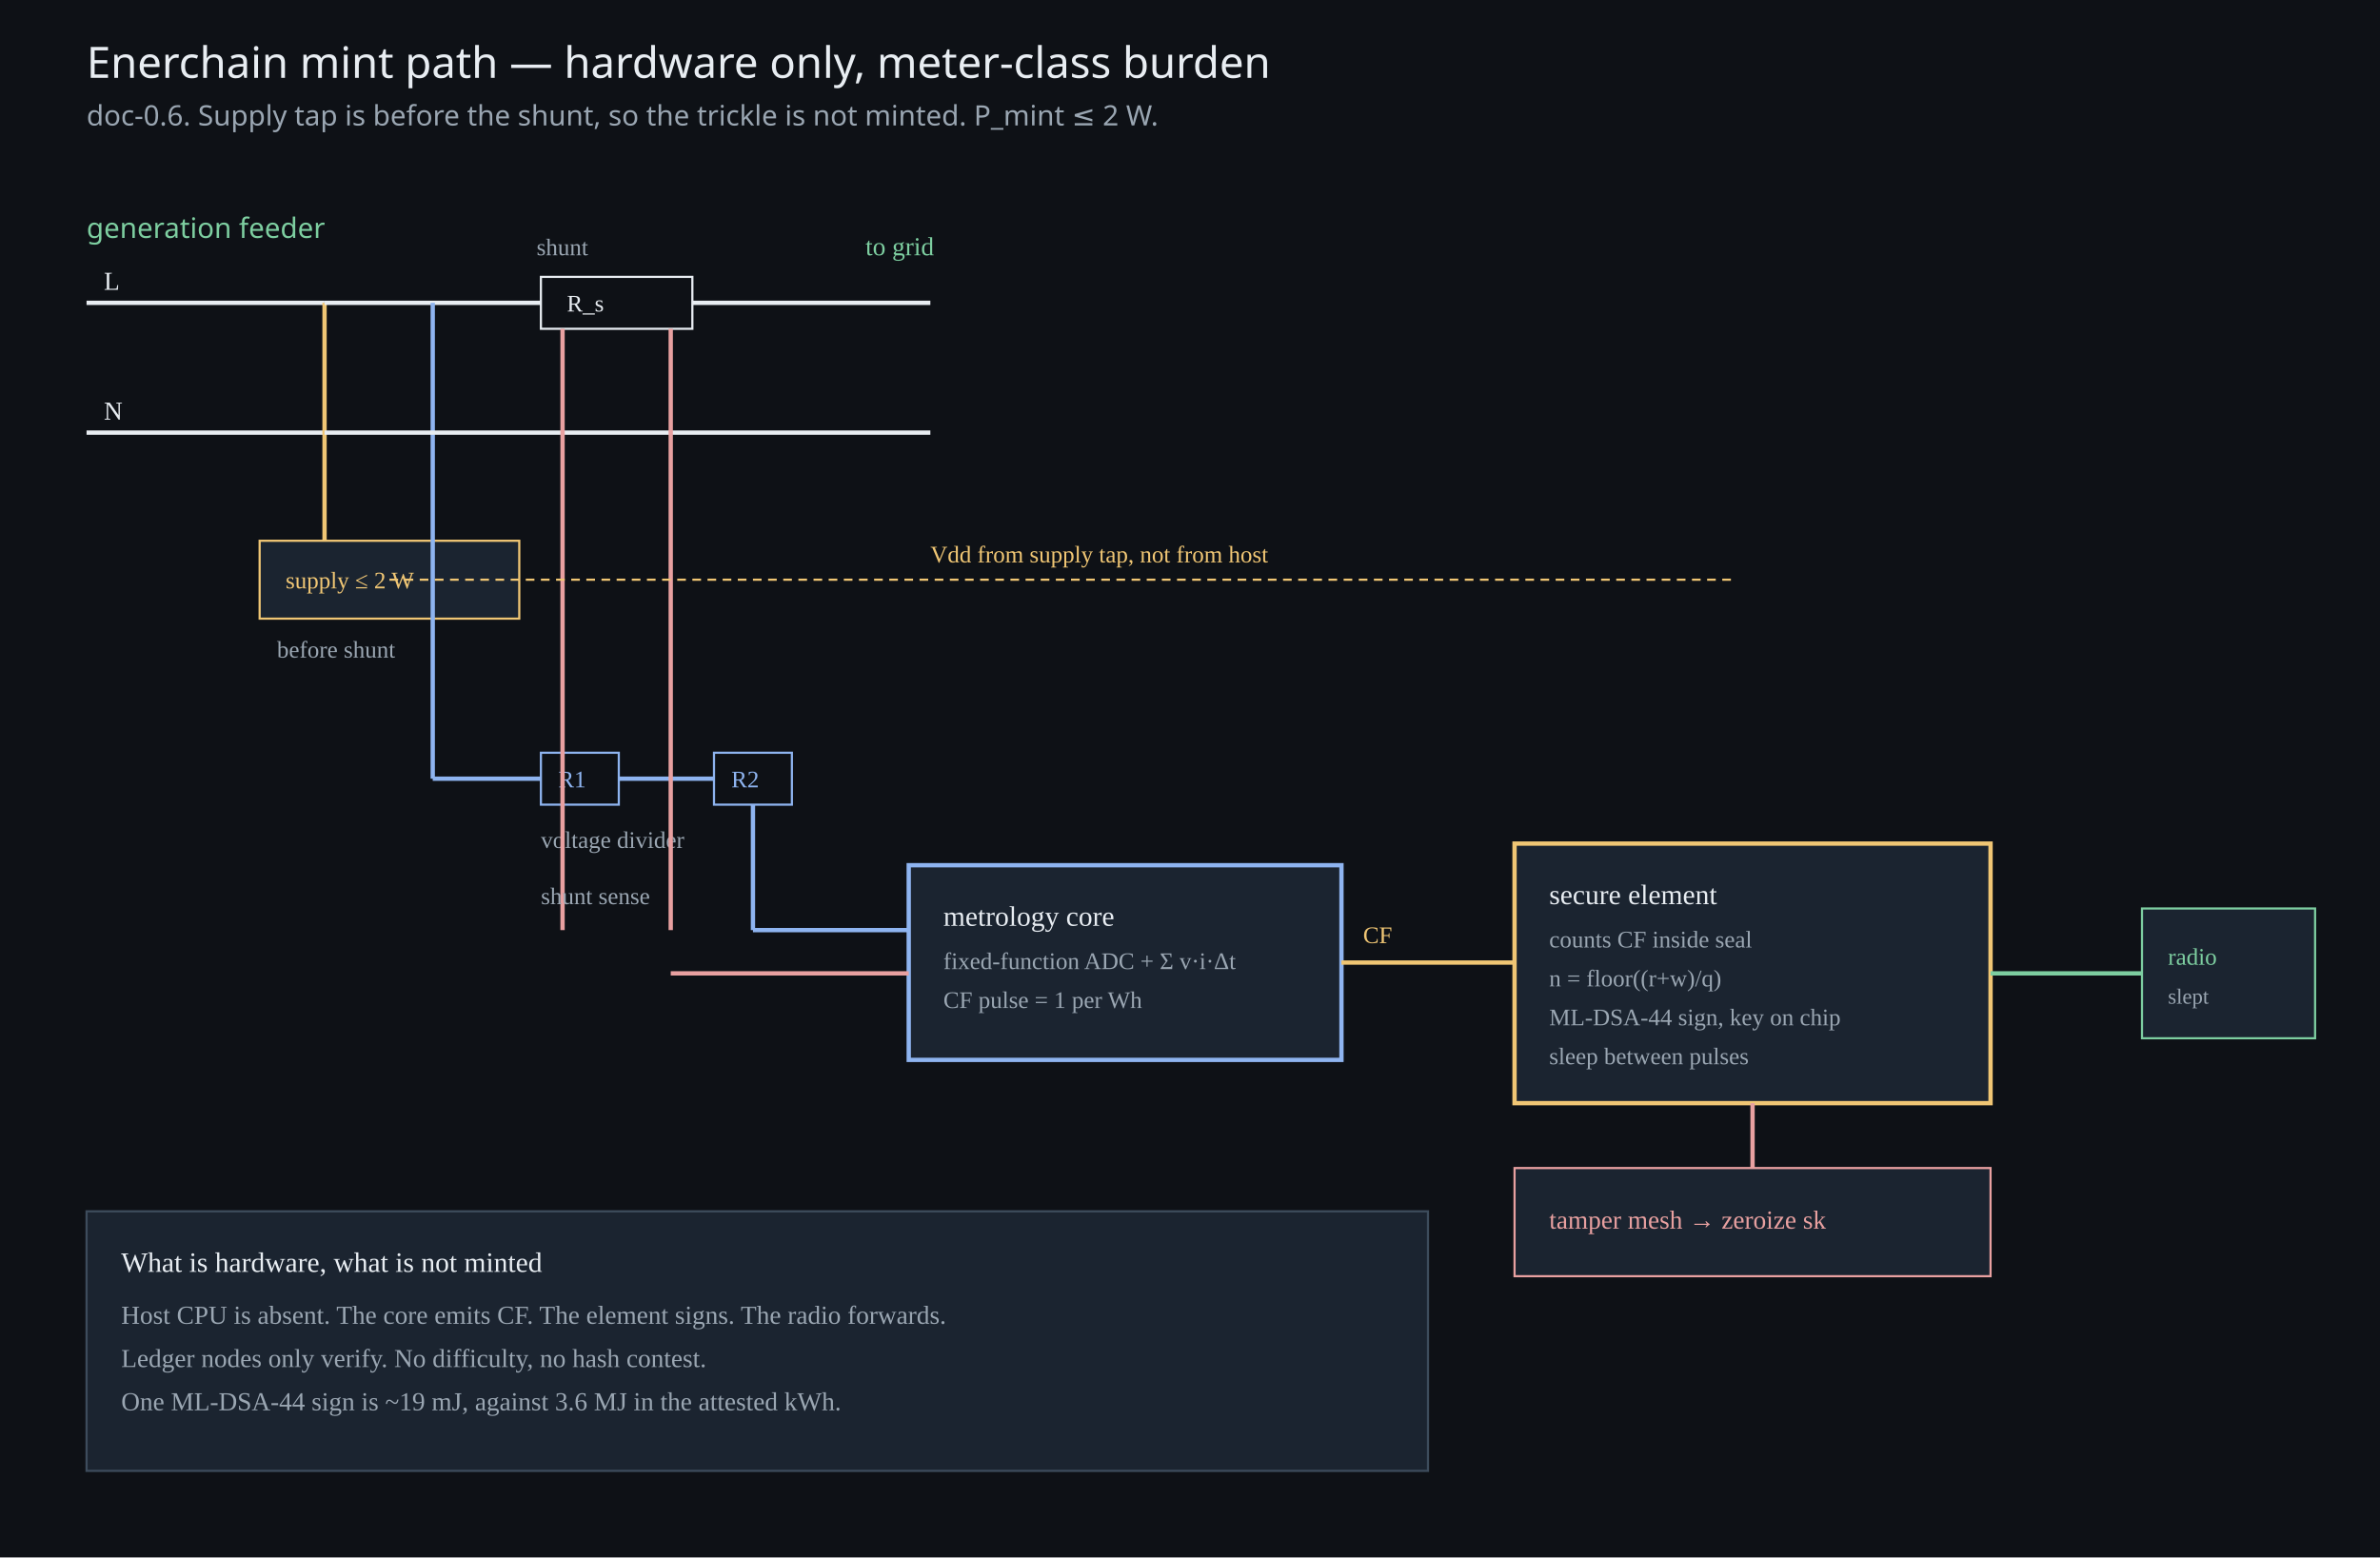
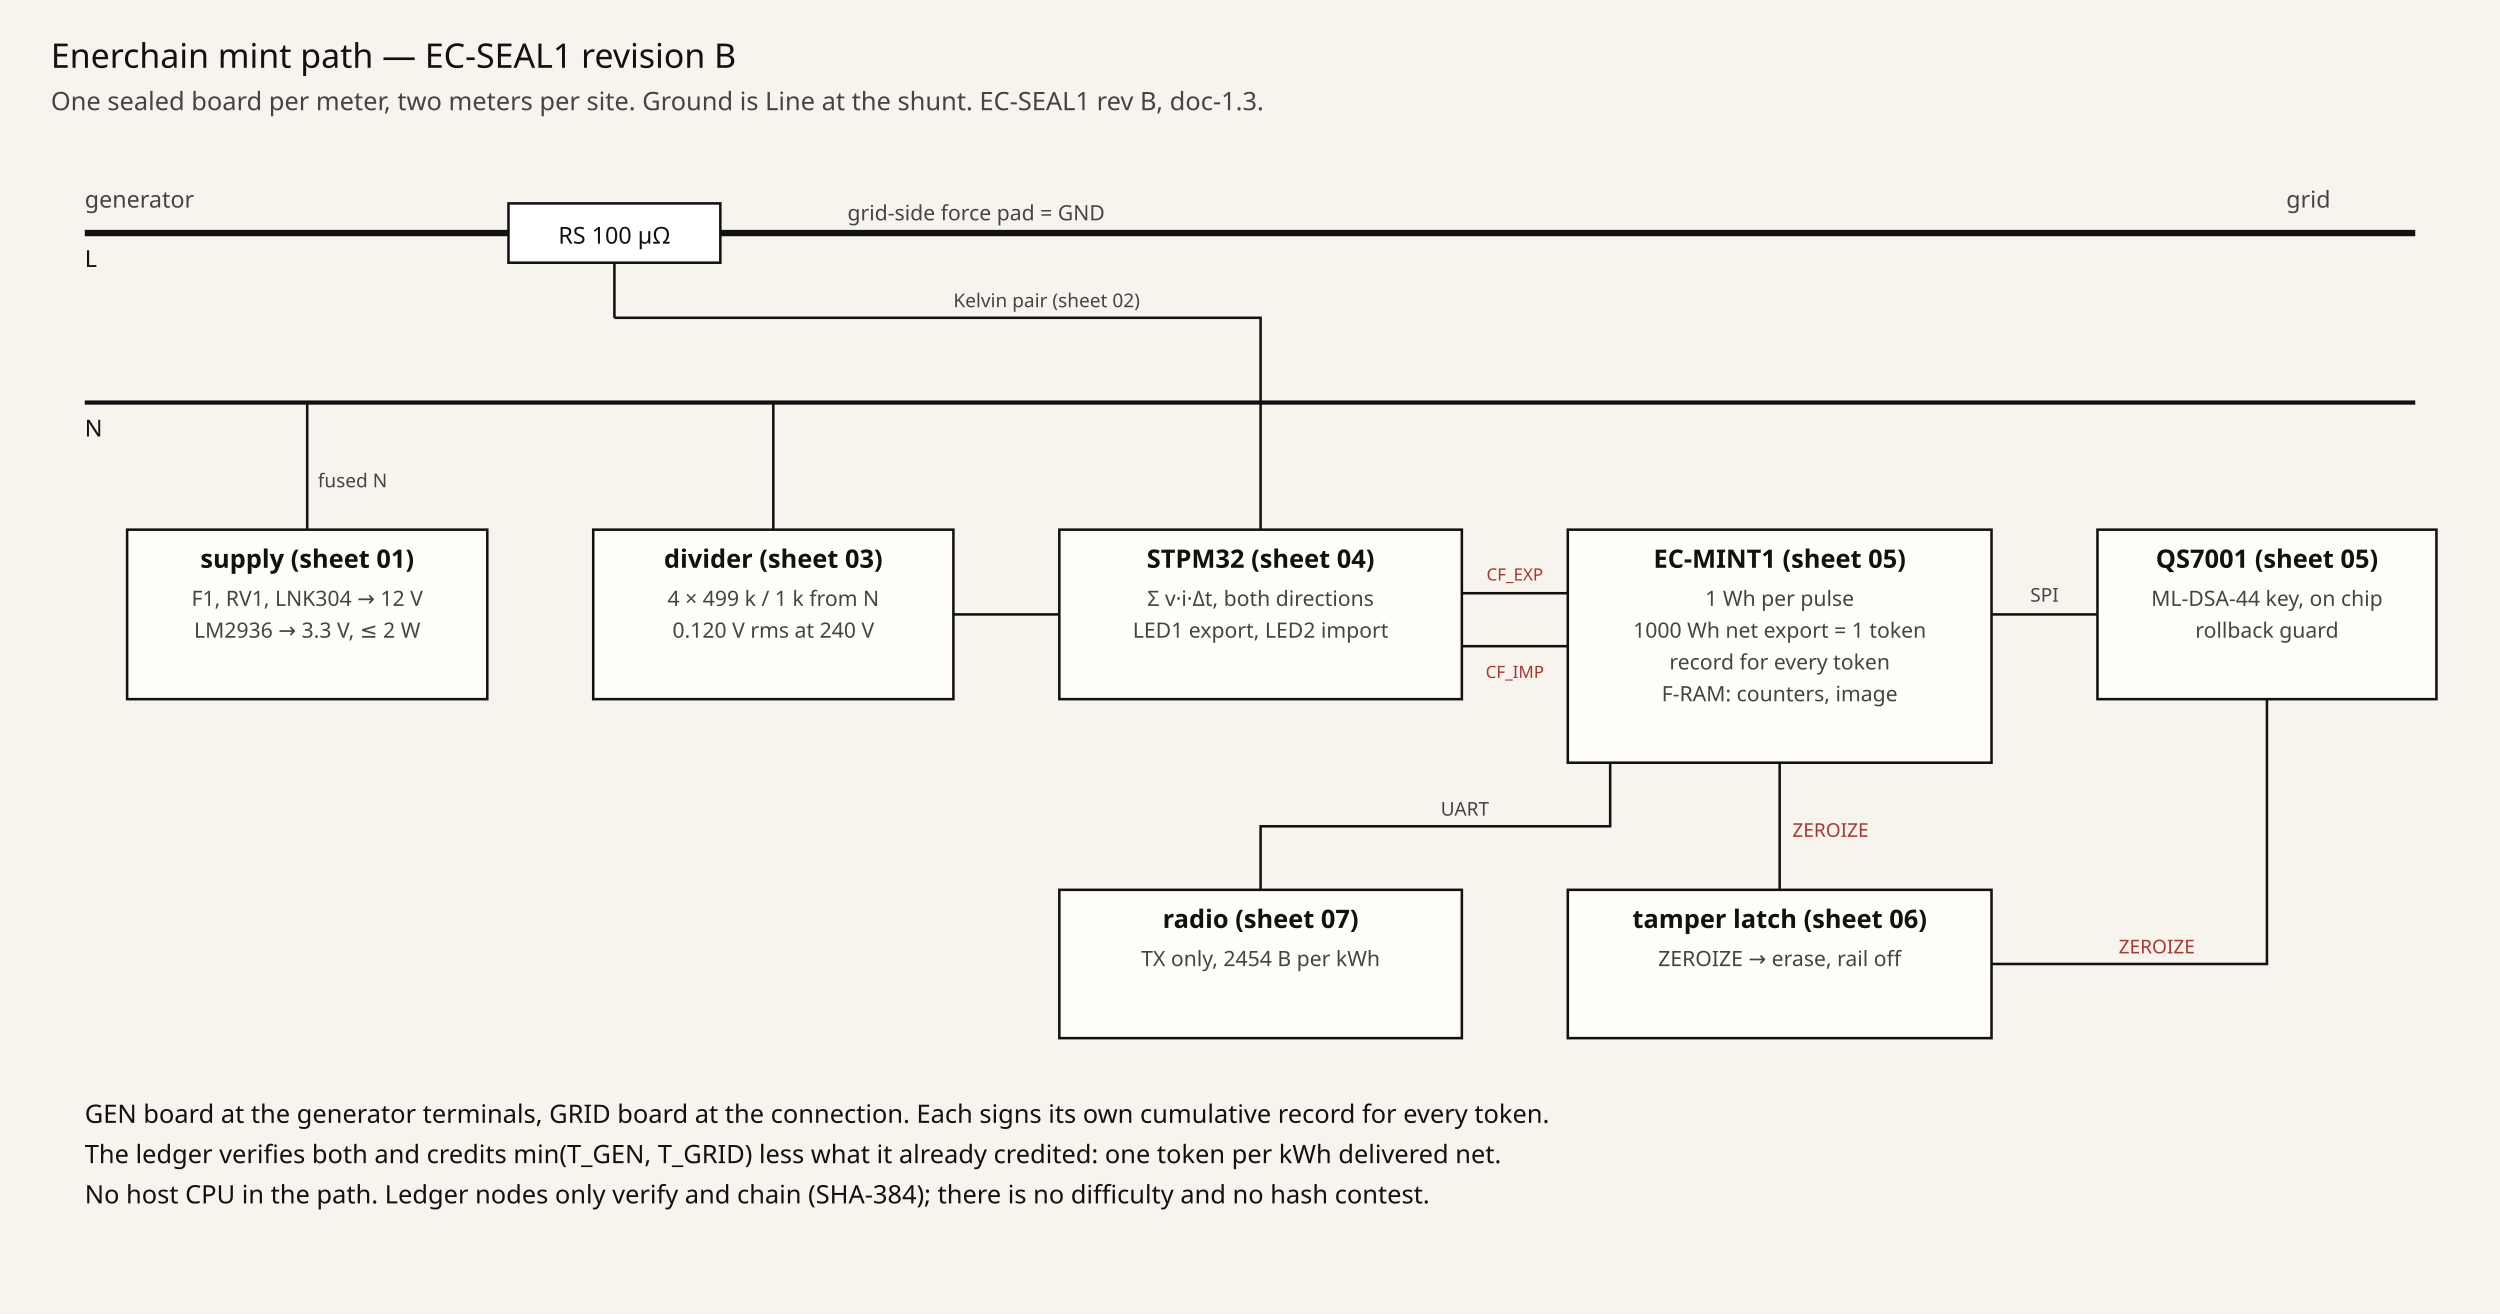
- <svg xmlns="http://www.w3.org/2000/svg" width="1100" height="720" viewBox="0 0 1100 720">
-   <rect width="1100" height="720" fill="#0e1116" />
-   <text x="40" y="36" fill="#e8edf2" font-family="ui-sans-serif, sans-serif" font-size="20">Enerchain mint path — hardware only, meter-class burden</text>
-   <text x="40" y="58" fill="#9aa6b2" font-family="ui-sans-serif, sans-serif" font-size="13">doc-0.6. Supply tap is before the shunt, so the trickle is not minted. P_mint ≤ 2 W.</text>
-   <text x="40" y="110" fill="#7dcea0" font-family="ui-sans-serif, sans-serif" font-size="13">generation feeder</text>
-   <line x1="40" y1="140" x2="150" y2="140" stroke="#e8edf2" stroke-width="2" />
-   <line x1="40" y1="200" x2="150" y2="200" stroke="#e8edf2" stroke-width="2" />
-   <text x="48" y="134" fill="#e8edf2" font-size="12">L</text>
-   <text x="48" y="194" fill="#e8edf2" font-size="12">N</text>
-   <line x1="150" y1="140" x2="150" y2="250" stroke="#f0c674" stroke-width="2" />
-   <rect x="120" y="250" width="120" height="36" fill="#1b2430" stroke="#f0c674" />
-   <text x="132" y="272" fill="#f0c674" font-size="11">supply ≤ 2 W</text>
-   <text x="128" y="304" fill="#9aa6b2" font-size="11">before shunt</text>
-   <line x1="150" y1="140" x2="250" y2="140" stroke="#e8edf2" stroke-width="2" />
-   <rect x="250" y="128" width="70" height="24" fill="none" stroke="#e8edf2" />
-   <text x="262" y="144" fill="#e8edf2" font-size="11">R_s</text>
-   <text x="248" y="118" fill="#9aa6b2" font-size="11">shunt</text>
-   <line x1="320" y1="140" x2="430" y2="140" stroke="#e8edf2" stroke-width="2" />
-   <text x="400" y="118" fill="#7dcea0" font-size="12">to grid</text>
-   <line x1="200" y1="140" x2="200" y2="360" stroke="#8eb4f0" stroke-width="2" />
-   <line x1="200" y1="360" x2="250" y2="360" stroke="#8eb4f0" stroke-width="2" />
-   <rect x="250" y="348" width="36" height="24" fill="none" stroke="#8eb4f0" />
-   <text x="258" y="364" fill="#8eb4f0" font-size="11">R1</text>
-   <line x1="286" y1="360" x2="330" y2="360" stroke="#8eb4f0" stroke-width="2" />
-   <rect x="330" y="348" width="36" height="24" fill="none" stroke="#8eb4f0" />
-   <text x="338" y="364" fill="#8eb4f0" font-size="11">R2</text>
-   <line x1="348" y1="372" x2="348" y2="430" stroke="#8eb4f0" stroke-width="2" />
-   <line x1="150" y1="200" x2="430" y2="200" stroke="#e8edf2" stroke-width="2" />
-   <text x="250" y="392" fill="#9aa6b2" font-size="11">voltage divider</text>
-   <line x1="260" y1="152" x2="260" y2="430" stroke="#e8a0a0" stroke-width="2" />
-   <line x1="310" y1="152" x2="310" y2="430" stroke="#e8a0a0" stroke-width="2" />
-   <text x="250" y="418" fill="#9aa6b2" font-size="11">shunt sense</text>
-   <rect x="420" y="400" width="200" height="90" fill="#1b2430" stroke="#8eb4f0" stroke-width="2" />
-   <text x="436" y="428" fill="#e8edf2" font-size="13">metrology core</text>
-   <text x="436" y="448" fill="#9aa6b2" font-size="11">fixed-function ADC + Σ v·i·Δt</text>
-   <text x="436" y="466" fill="#9aa6b2" font-size="11">CF pulse = 1 per Wh</text>
-   <line x1="348" y1="430" x2="420" y2="430" stroke="#8eb4f0" stroke-width="2" />
-   <line x1="310" y1="450" x2="420" y2="450" stroke="#e8a0a0" stroke-width="2" />
-   <line x1="620" y1="445" x2="700" y2="445" stroke="#f0c674" stroke-width="2" />
-   <text x="630" y="436" fill="#f0c674" font-size="11">CF</text>
-   <rect x="700" y="390" width="220" height="120" fill="#1b2430" stroke="#f0c674" stroke-width="2" />
-   <text x="716" y="418" fill="#e8edf2" font-size="13">secure element</text>
-   <text x="716" y="438" fill="#9aa6b2" font-size="11">counts CF inside seal</text>
-   <text x="716" y="456" fill="#9aa6b2" font-size="11">n = floor((r+w)/q)</text>
-   <text x="716" y="474" fill="#9aa6b2" font-size="11">ML-DSA-44 sign, key on chip</text>
-   <text x="716" y="492" fill="#9aa6b2" font-size="11">sleep between pulses</text>
-   <rect x="700" y="540" width="220" height="50" fill="#1b2430" stroke="#e8a0a0" />
-   <text x="716" y="568" fill="#e8a0a0" font-size="12">tamper mesh → zeroize sk</text>
-   <line x1="810" y1="510" x2="810" y2="540" stroke="#e8a0a0" stroke-width="2" />
-   <line x1="920" y1="450" x2="990" y2="450" stroke="#7dcea0" stroke-width="2" />
-   <rect x="990" y="420" width="80" height="60" fill="#1b2430" stroke="#7dcea0" />
-   <text x="1002" y="446" fill="#7dcea0" font-size="11">radio</text>
-   <text x="1002" y="464" fill="#9aa6b2" font-size="10">slept</text>
-   <line x1="180" y1="268" x2="800" y2="268" stroke="#f0c674" stroke-width="1" stroke-dasharray="4 3" />
-   <text x="430" y="260" fill="#f0c674" font-size="11">Vdd from supply tap, not from host</text>
-   <rect x="40" y="560" width="620" height="120" fill="#1b2430" stroke="#3d4c5c" />
-   <text x="56" y="588" fill="#e8edf2" font-size="13">What is hardware, what is not minted</text>
-   <text x="56" y="612" fill="#9aa6b2" font-size="12">Host CPU is absent. The core emits CF. The element signs. The radio forwards.</text>
-   <text x="56" y="632" fill="#9aa6b2" font-size="12">Ledger nodes only verify. No difficulty, no hash contest.</text>
-   <text x="56" y="652" fill="#9aa6b2" font-size="12">One ML-DSA-44 sign is ~19 mJ, against 3.6 MJ in the attested kWh.</text>
+ <svg xmlns="http://www.w3.org/2000/svg" width="1180" height="620" viewBox="0 0 1180 620" font-family="ui-sans-serif,sans-serif">
+   <rect width="1180" height="620" fill="#f7f4ee" />
+   <text x="24" y="32" font-size="16" fill="#111" text-anchor="start">Enerchain mint path — EC-SEAL1 revision B</text>
+   <text x="24" y="52" font-size="12" fill="#444" text-anchor="start">One sealed board per meter, two meters per site. Ground is Line at the shunt. EC-SEAL1 rev B, doc-1.3.</text>
+   <text x="40" y="98" font-size="11" fill="#444" text-anchor="start">generator</text>
+   <text x="1100" y="98" font-size="11" fill="#444" text-anchor="end">grid</text>
+   <line x1="40" y1="110" x2="1140" y2="110" stroke="#111" stroke-width="3" />
+   <text x="40" y="126" font-size="11" fill="#111" text-anchor="start">L</text>
+   <line x1="40" y1="190" x2="1140" y2="190" stroke="#111" stroke-width="2" />
+   <text x="40" y="206" font-size="11" fill="#111" text-anchor="start">N</text>
+   <rect x="240" y="96" width="100" height="28" fill="#fff" stroke="#111" stroke-width="1.2" />
+   <text x="290" y="115" font-size="11" fill="#111" text-anchor="middle">RS 100 µΩ</text>
+   <text x="400" y="104" font-size="10" fill="#444" text-anchor="start">grid-side force pad = GND</text>
+   <rect x="60" y="250" width="170" height="80" fill="#fffdf8" stroke="#111" stroke-width="1.2" />
+   <text x="145" y="268" font-size="12" fill="#111" text-anchor="middle" font-weight="600">supply (sheet 01)</text>
+   <text x="145" y="286" font-size="10" fill="#444" text-anchor="middle">F1, RV1, LNK304 → 12 V</text>
+   <text x="145" y="301" font-size="10" fill="#444" text-anchor="middle">LM2936 → 3.3 V, ≤ 2 W</text>
+   <rect x="280" y="250" width="170" height="80" fill="#fffdf8" stroke="#111" stroke-width="1.2" />
+   <text x="365" y="268" font-size="12" fill="#111" text-anchor="middle" font-weight="600">divider (sheet 03)</text>
+   <text x="365" y="286" font-size="10" fill="#444" text-anchor="middle">4 × 499 k / 1 k from N</text>
+   <text x="365" y="301" font-size="10" fill="#444" text-anchor="middle">0.120 V rms at 240 V</text>
+   <rect x="500" y="250" width="190" height="80" fill="#fffdf8" stroke="#111" stroke-width="1.2" />
+   <text x="595" y="268" font-size="12" fill="#111" text-anchor="middle" font-weight="600">STPM32 (sheet 04)</text>
+   <text x="595" y="286" font-size="10" fill="#444" text-anchor="middle">Σ v·i·Δt, both directions</text>
+   <text x="595" y="301" font-size="10" fill="#444" text-anchor="middle">LED1 export, LED2 import</text>
+   <rect x="740" y="250" width="200" height="110" fill="#fffdf8" stroke="#111" stroke-width="1.2" />
+   <text x="840" y="268" font-size="12" fill="#111" text-anchor="middle" font-weight="600">EC-MINT1 (sheet 05)</text>
+   <text x="840" y="286" font-size="10" fill="#444" text-anchor="middle">1 Wh per pulse</text>
+   <text x="840" y="301" font-size="10" fill="#444" text-anchor="middle">1000 Wh net export = 1 token</text>
+   <text x="840" y="316" font-size="10" fill="#444" text-anchor="middle">record for every token</text>
+   <text x="840" y="331" font-size="10" fill="#444" text-anchor="middle">F-RAM: counters, image</text>
+   <rect x="990" y="250" width="160" height="80" fill="#fffdf8" stroke="#111" stroke-width="1.2" />
+   <text x="1070" y="268" font-size="12" fill="#111" text-anchor="middle" font-weight="600">QS7001 (sheet 05)</text>
+   <text x="1070" y="286" font-size="10" fill="#444" text-anchor="middle">ML-DSA-44 key, on chip</text>
+   <text x="1070" y="301" font-size="10" fill="#444" text-anchor="middle">rollback guard</text>
+   <rect x="740" y="420" width="200" height="70" fill="#fffdf8" stroke="#111" stroke-width="1.2" />
+   <text x="840" y="438" font-size="12" fill="#111" text-anchor="middle" font-weight="600">tamper latch (sheet 06)</text>
+   <text x="840" y="456" font-size="10" fill="#444" text-anchor="middle">ZEROIZE → erase, rail off</text>
+   <rect x="500" y="420" width="190" height="70" fill="#fffdf8" stroke="#111" stroke-width="1.2" />
+   <text x="595" y="438" font-size="12" fill="#111" text-anchor="middle" font-weight="600">radio (sheet 07)</text>
+   <text x="595" y="456" font-size="10" fill="#444" text-anchor="middle">TX only, 2454 B per kWh</text>
+   <line x1="145" y1="190" x2="145" y2="250" stroke="#111" stroke-width="1.2" />
+   <text x="150" y="230" font-size="9" fill="#444" text-anchor="start">fused N</text>
+   <line x1="365" y1="190" x2="365" y2="250" stroke="#111" stroke-width="1.2" />
+   <line x1="290" y1="124" x2="290" y2="150" stroke="#111" stroke-width="1.2" />
+   <polyline points="290,150 595,150 595,250" fill="none" stroke="#111" stroke-width="1.2" />
+   <text x="450" y="145" font-size="9" fill="#444" text-anchor="start">Kelvin pair (sheet 02)</text>
+   <line x1="450" y1="290" x2="500" y2="290" stroke="#111" stroke-width="1.2" />
+   <line x1="690" y1="280" x2="740" y2="280" stroke="#111" stroke-width="1.2" />
+   <text x="715" y="274" font-size="8" fill="#a33" text-anchor="middle">CF_EXP</text>
+   <line x1="690" y1="305" x2="740" y2="305" stroke="#111" stroke-width="1.2" />
+   <text x="715" y="320" font-size="8" fill="#a33" text-anchor="middle">CF_IMP</text>
+   <line x1="940" y1="290" x2="990" y2="290" stroke="#111" stroke-width="1.2" />
+   <text x="965" y="284" font-size="9" fill="#444" text-anchor="middle">SPI</text>
+   <polyline points="840,360 840,420" fill="none" stroke="#111" stroke-width="1.2" />
+   <text x="846" y="395" font-size="9" fill="#a33" text-anchor="start">ZEROIZE</text>
+   <polyline points="940,455 1070,455 1070,330" fill="none" stroke="#111" stroke-width="1.2" />
+   <text x="1000" y="450" font-size="9" fill="#a33" text-anchor="start">ZEROIZE</text>
+   <polyline points="760,360 760,390 595,390 595,420" fill="none" stroke="#111" stroke-width="1.2" />
+   <text x="680" y="385" font-size="9" fill="#444" text-anchor="start">UART</text>
+   <text x="40" y="530" font-size="12" fill="#111" text-anchor="start">GEN board at the generator terminals, GRID board at the connection. Each signs its own cumulative record for every token.</text>
+   <text x="40" y="549" font-size="12" fill="#111" text-anchor="start">The ledger verifies both and credits min(T_GEN, T_GRID) less what it already credited: one token per kWh delivered net.</text>
+   <text x="40" y="568" font-size="12" fill="#111" text-anchor="start">No host CPU in the path. Ledger nodes only verify and chain (SHA-384); there is no difficulty and no hash contest.</text>
</svg>
